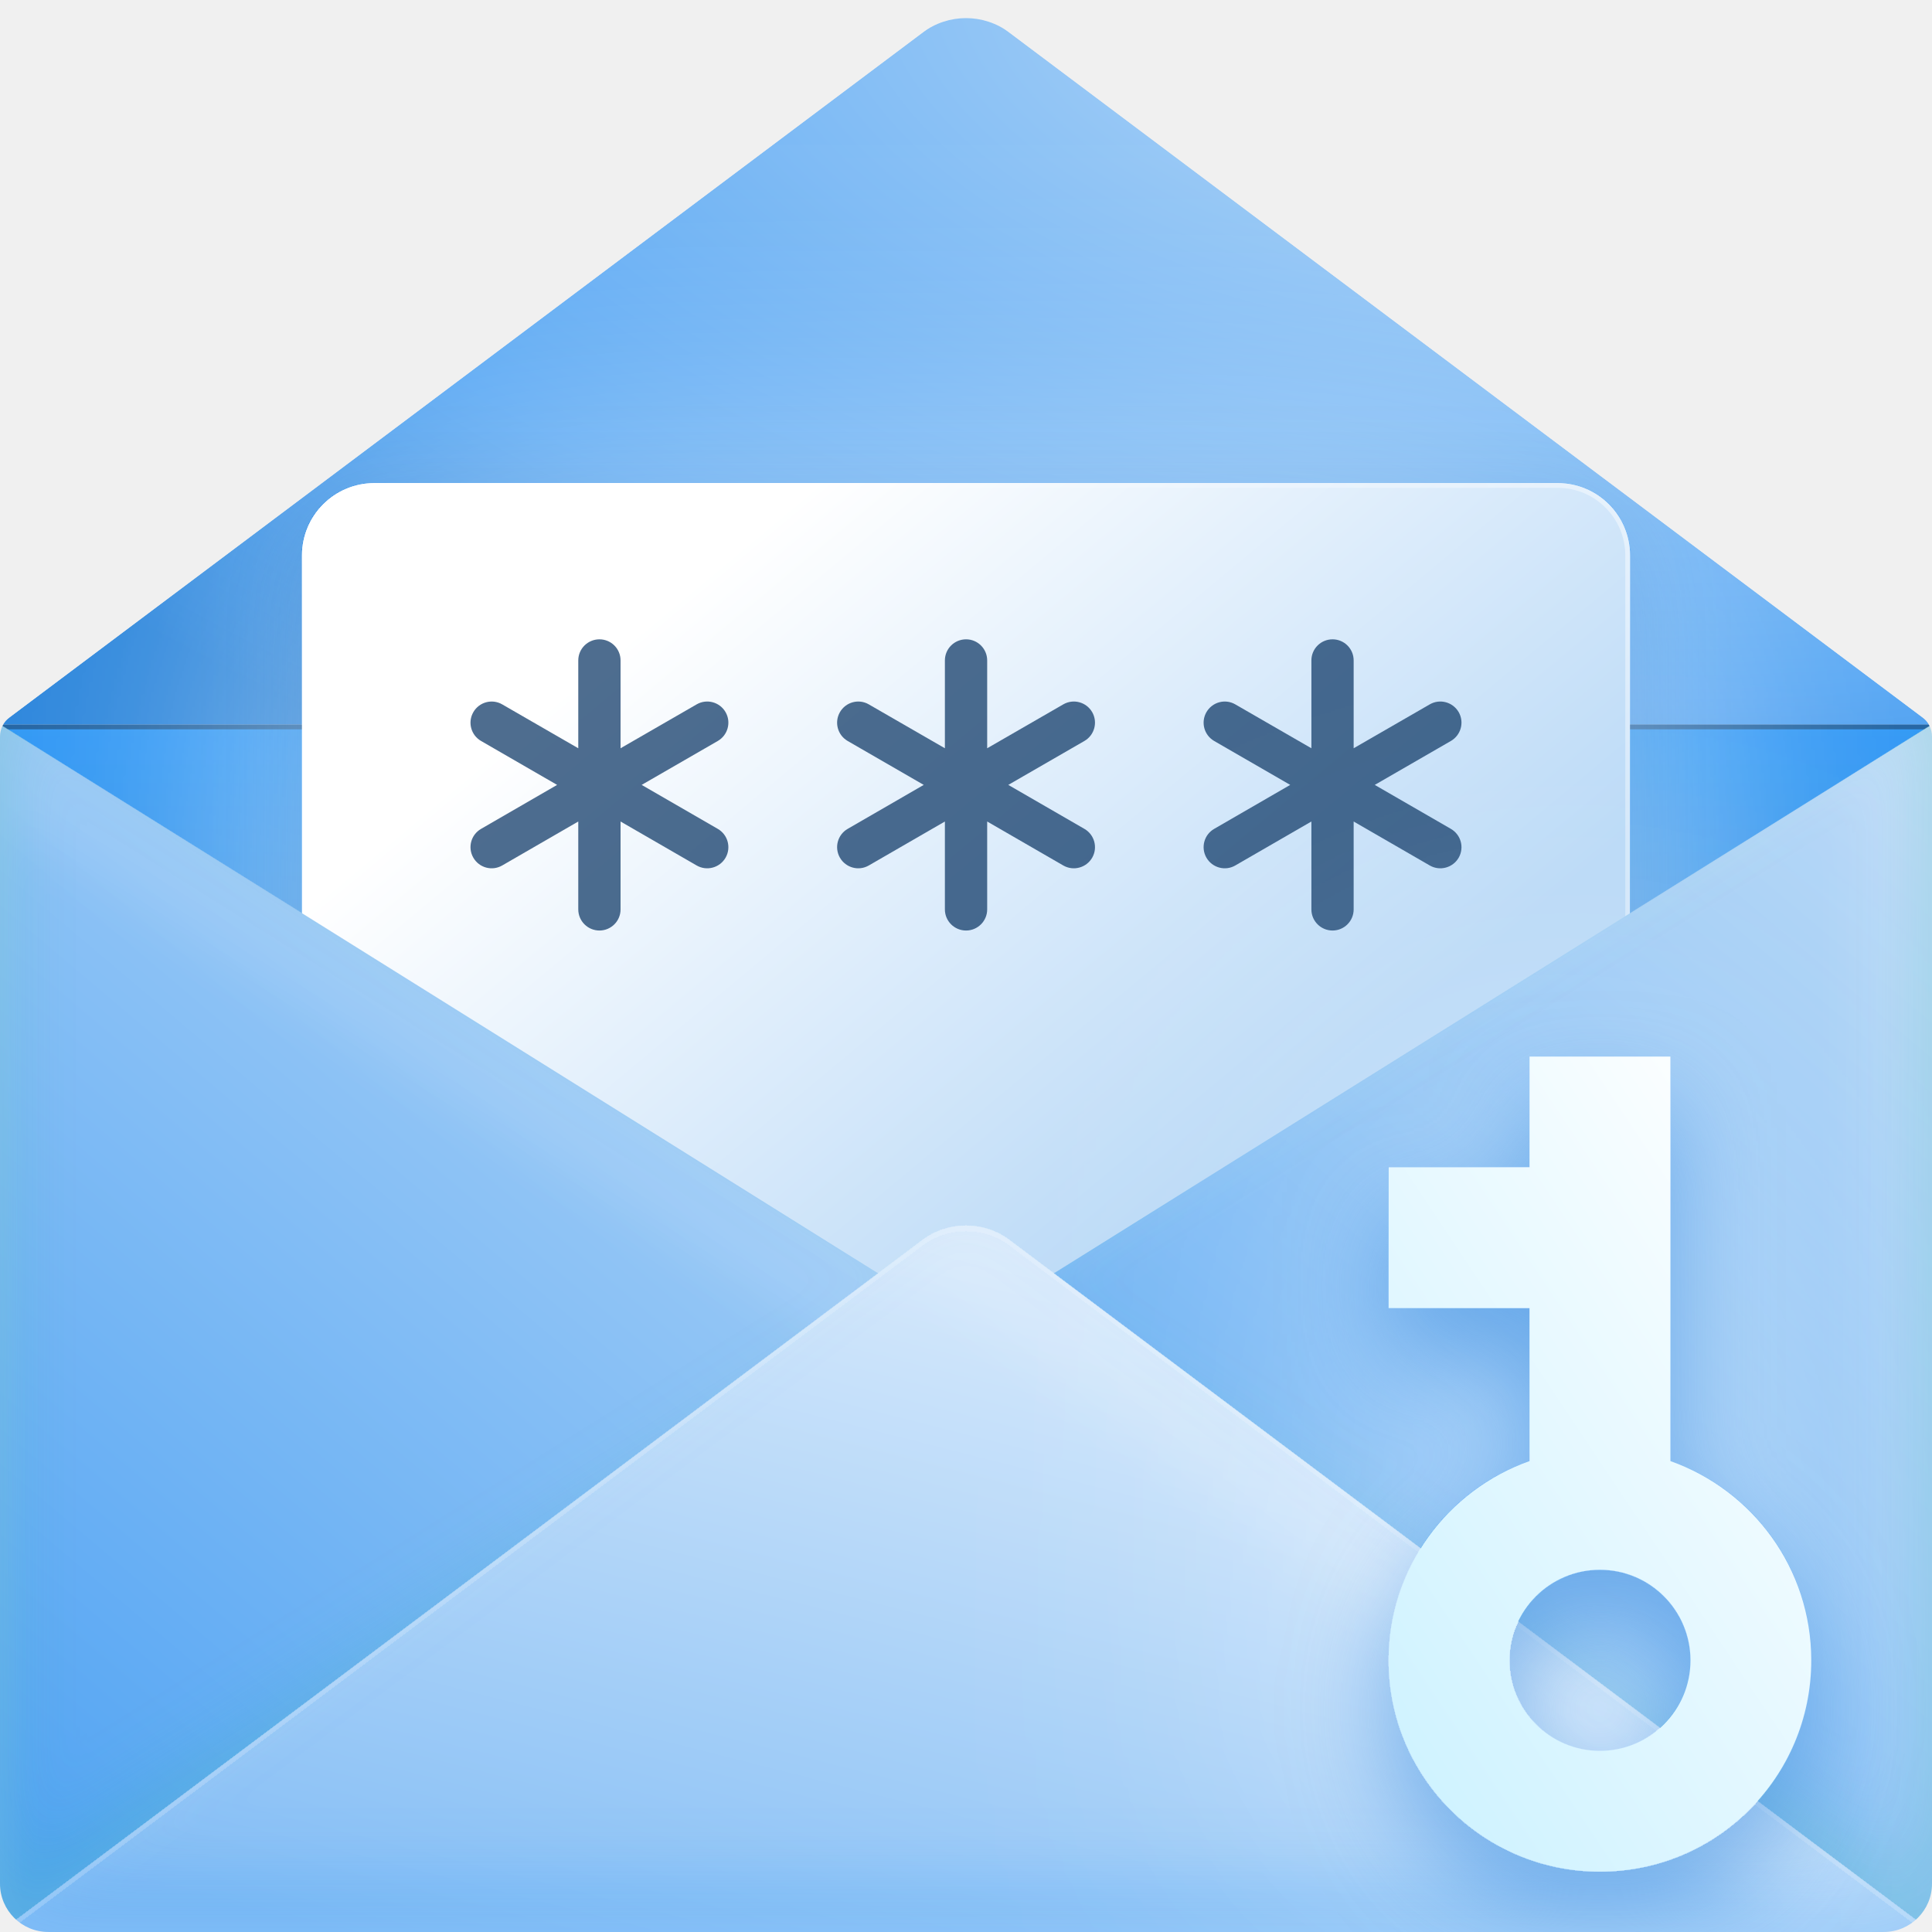
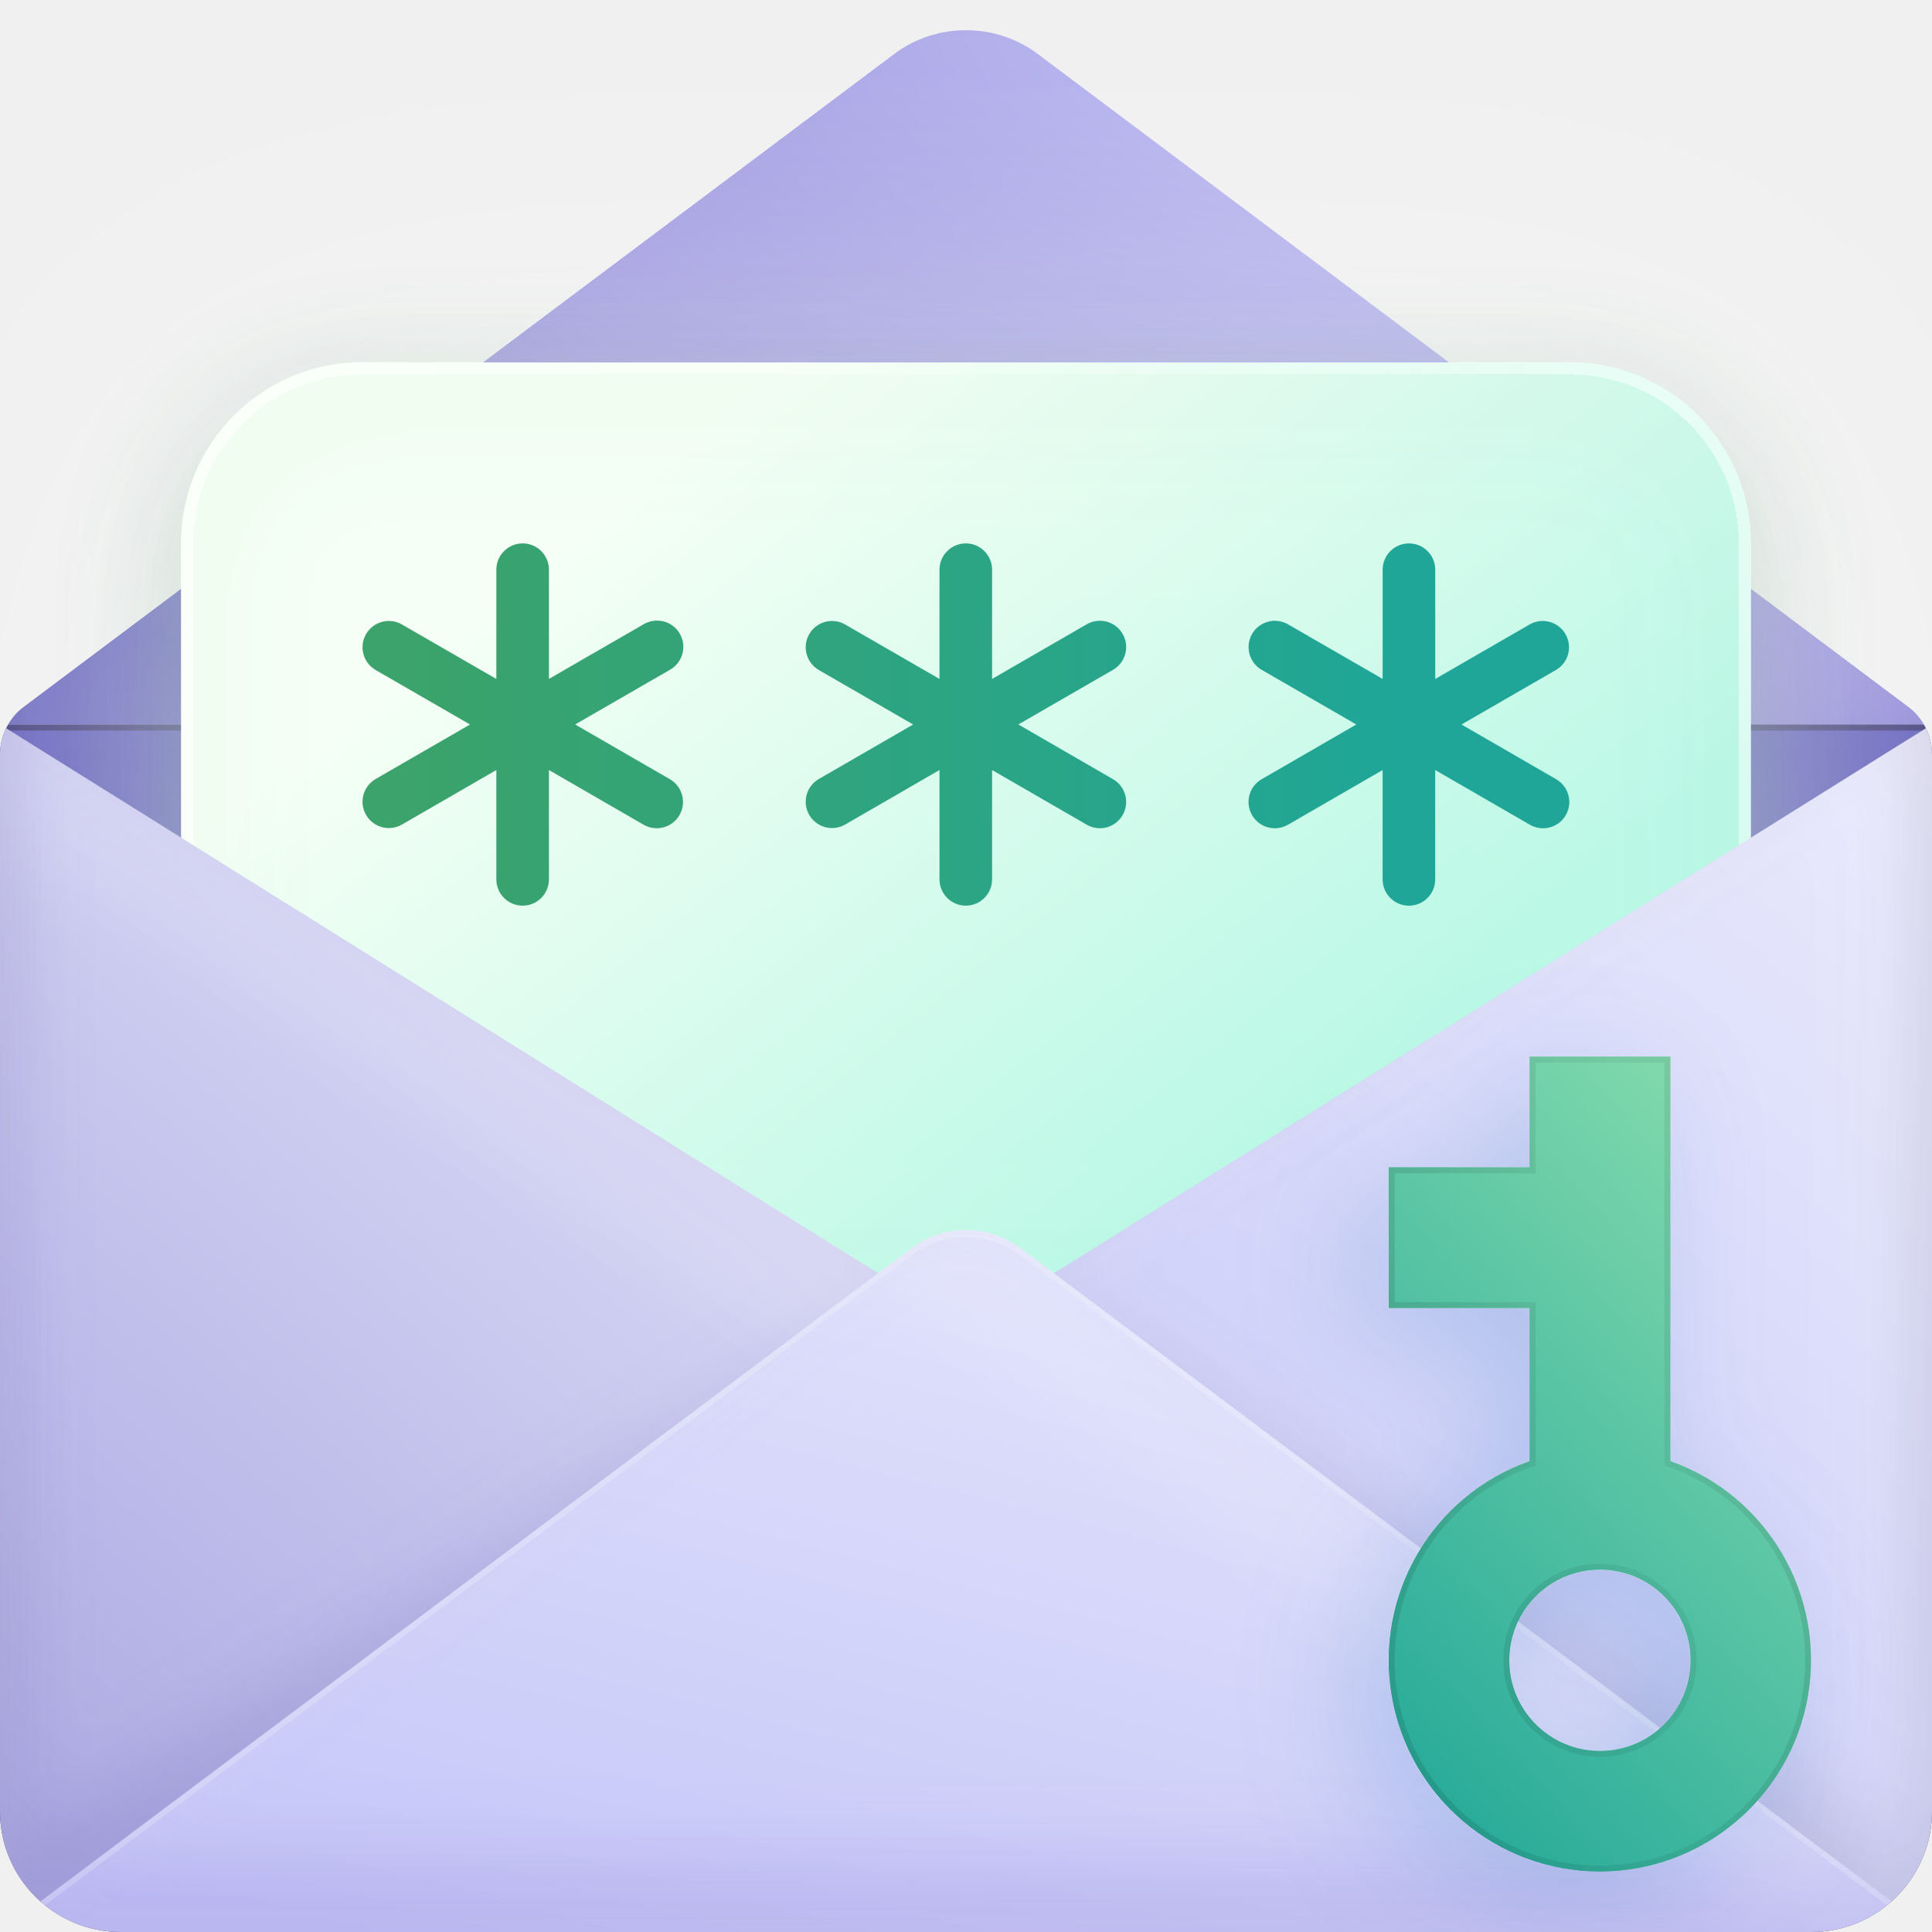
- <svg xmlns="http://www.w3.org/2000/svg" width="80" height="80" viewBox="0 0 80 80" fill="none">
-   <g clip-path="url(#clip0_10112_34966)">
-     <mask id="mask0_10112_34966" style="mask-type: alpha" maskUnits="userSpaceOnUse" x="0" y="0" width="80" height="80">
-       <path d="M0 30.5C0 30.185 0.148 29.889 0.4 29.7L38.8 0.9C39.511 0.367 40.489 0.367 41.2 0.9L79.6 29.7C79.852 29.889 80 30.185 80 30.5V77.999C80 79.103 79.105 79.999 78 79.999H2C0.895 79.999 0 79.103 0 77.999V30.5Z" fill="black" />
+ <svg xmlns="http://www.w3.org/2000/svg" width="64" height="64" fill="none" viewBox="0 0 64 64">
+   <g clip-path="url(#a)">
+     <mask id="b" width="64" height="63" x="0" y="1" maskUnits="userSpaceOnUse" style="mask-type: alpha">
+       <path fill="#000" d="M0 25a2 2 0 0 1 .8-1.6L29.6 1.8a4 4 0 0 1 4.8 0l28.8 21.6A2 2 0 0 1 64 25v35a4 4 0 0 1-4 4H4a4 4 0 0 1-4-4z" />
    </mask>
-     <g mask="url(#mask0_10112_34966)">
-       <path d="M38.2 1.35C39.267 0.55 40.733 0.55 41.8 1.35L80 30H0L38.2 1.35Z" fill="url(#paint0_radial_10112_34966)" />
-       <path d="M0 30H80V80H0V30Z" fill="url(#paint1_linear_10112_34966)" />
-       <path d="M79.9 30.1V79.9H0.1V30.1H79.9Z" stroke="#102D4E" stroke-opacity="0.5" stroke-width="0.2" />
-       <g filter="url(#filter0_dd_10112_34966)">
-         <rect x="12.5" y="20" width="55" height="35" rx="3" fill="url(#paint2_linear_10112_34966)" />
-         <rect x="12.6" y="20.1" width="54.8" height="34.8" rx="2.9" stroke="url(#paint3_radial_10112_34966)" stroke-opacity="0.5" stroke-width="0.2" />
+     <g mask="url(#b)">
+       <path fill="url(#c)" d="M30.2 1.35a3 3 0 0 1 3.6 0L64 24H0z" />
+       <path fill="url(#d)" d="M0 24h64v40H0z" />
+       <path stroke="#27213d" stroke-opacity=".5" stroke-width=".2" d="M63.9 24.1v39.8H.1V24.1z" />
+     </g>
+     <g filter="url(#e)">
+       <path fill="url(#f)" d="M6 18a6 6 0 0 1 6-6h40a6 6 0 0 1 6 6v26H6z" />
+     </g>
+     <g filter="url(#g)">
+       <path fill="url(#h)" fill-opacity=".5" d="M57.6 18a5.6 5.6 0 0 0-5.6-5.6H12A5.6 5.6 0 0 0 6.4 18v25.6h51.2zm.4 26H6V18a6 6 0 0 1 6-6h40l.309.008A6 6 0 0 1 58 18z" shape-rendering="crispEdges" />
+     </g>
+     <path fill="url(#i)" fill-rule="evenodd" d="M17.314 18c.48 0 .87.39.87.87v3.62l3.136-1.81a.871.871 0 1 1 .87 1.509l-3.137 1.81 3.137 1.813a.87.87 0 1 1-.87 1.508l-3.136-1.812v3.622a.87.87 0 0 1-1.742 0v-3.622l-3.137 1.812a.871.871 0 0 1-.87-1.509L15.57 24l-3.135-1.81a.871.871 0 0 1 .87-1.509l3.137 1.81v-3.62c0-.48.391-.87.872-.87m14.68 0c.48 0 .87.39.87.87v3.62L36 20.68a.87.87 0 1 1 .87 1.509l-3.136 1.81 3.136 1.813A.87.87 0 1 1 36 27.32l-3.136-1.812v3.622a.87.87 0 0 1-1.742 0v-3.622l-3.136 1.812a.871.871 0 0 1-.87-1.509L30.249 24l-3.133-1.81a.871.871 0 0 1 .87-1.509l3.136 1.81v-3.62c0-.48.392-.87.872-.87m14.68 0c.48 0 .87.39.87.87v3.62l3.136-1.81a.871.871 0 0 1 .87 1.509l-3.136 1.81 3.136 1.813a.87.87 0 0 1-.87 1.508l-3.137-1.812v3.622a.87.87 0 0 1-1.742 0v-3.622l-3.137 1.812a.87.87 0 0 1-.869-1.509L44.93 24l-3.134-1.81a.87.87 0 0 1 .87-1.509l3.136 1.81v-3.62c0-.48.392-.87.872-.87" clip-rule="evenodd" />
+     <mask id="j" width="64" height="63" x="0" y="1" maskUnits="userSpaceOnUse" style="mask-type: alpha">
+       <path fill="#000" d="M0 25a2 2 0 0 1 .8-1.6L29.6 1.8a4 4 0 0 1 4.8 0l28.8 21.6A2 2 0 0 1 64 25v35a4 4 0 0 1-4 4H4a4 4 0 0 1-4-4z" />
+     </mask>
+     <g mask="url(#j)">
+       <g filter="url(#k)">
+         <path fill="url(#l)" d="m0 24 32 20L0 64z" />
      </g>
-       <path opacity="0.75" d="M23.945 37.657V34.017L20.794 35.838C20.375 36.079 19.841 35.934 19.6 35.516C19.358 35.097 19.501 34.563 19.92 34.322L23.069 32.501L19.92 30.682C19.501 30.44 19.358 29.906 19.6 29.488C19.841 29.07 20.375 28.924 20.794 29.166L23.945 30.984V27.347C23.945 26.863 24.339 26.473 24.822 26.473C25.305 26.473 25.696 26.864 25.696 27.347V30.984L28.848 29.166C29.266 28.924 29.803 29.069 30.044 29.488C30.285 29.906 30.14 30.44 29.722 30.682L26.57 32.501L29.722 34.322C30.14 34.563 30.285 35.097 30.044 35.516C29.803 35.934 29.266 36.079 28.848 35.838L25.696 34.017V37.657C25.696 38.139 25.305 38.53 24.822 38.531C24.339 38.531 23.946 38.14 23.945 37.657Z" fill="#133C69" />
-       <path opacity="0.75" d="M39.126 37.657V34.017L35.974 35.838C35.556 36.079 35.022 35.934 34.78 35.516C34.539 35.097 34.682 34.563 35.1 34.322L38.25 32.501L35.1 30.682C34.682 30.44 34.539 29.906 34.78 29.488C35.022 29.07 35.556 28.924 35.974 29.166L39.126 30.984V27.347C39.126 26.863 39.519 26.473 40.003 26.473C40.485 26.473 40.877 26.864 40.877 27.347V30.984L44.029 29.166C44.447 28.924 44.983 29.069 45.225 29.488C45.465 29.906 45.321 30.44 44.903 30.682L41.751 32.501L44.903 34.322C45.321 34.563 45.465 35.097 45.225 35.516C44.983 35.934 44.447 36.079 44.029 35.838L40.877 34.017V37.657C40.877 38.139 40.485 38.53 40.003 38.531C39.519 38.531 39.126 38.14 39.126 37.657Z" fill="#133C69" />
-       <path opacity="0.75" d="M54.302 37.657V34.017L51.15 35.838C50.732 36.079 50.198 35.934 49.956 35.516C49.715 35.097 49.858 34.563 50.276 34.322L53.425 32.501L50.276 30.682C49.858 30.44 49.715 29.906 49.956 29.488C50.198 29.07 50.732 28.924 51.15 29.166L54.302 30.984V27.347C54.302 26.863 54.695 26.473 55.178 26.473C55.661 26.473 56.052 26.864 56.052 27.347V30.984L59.204 29.166C59.623 28.924 60.159 29.069 60.401 29.488C60.641 29.906 60.496 30.44 60.078 30.682L56.926 32.501L60.078 34.322C60.496 34.563 60.641 35.097 60.401 35.516C60.159 35.934 59.623 36.079 59.204 35.838L56.052 34.017V37.657C56.052 38.139 55.661 38.53 55.178 38.531C54.695 38.531 54.302 38.14 54.302 37.657Z" fill="#133C69" />
-       <g filter="url(#filter1_ii_10112_34966)">
-         <path d="M0 30L40 55L0 80V30Z" fill="url(#paint4_linear_10112_34966)" />
+       <g filter="url(#m)">
+         <path fill="url(#n)" d="m32 44 32-20v40z" />
      </g>
-       <g filter="url(#filter2_ii_10112_34966)">
-         <path d="M40 55L80 30V80L40 55Z" fill="url(#paint5_linear_10112_34966)" />
-       </g>
-       <g filter="url(#filter3_iii_10112_34966)">
-         <path d="M38.2 51.35C39.267 50.55 40.733 50.55 41.8 51.35L80 80H0L38.2 51.35Z" fill="url(#paint6_linear_10112_34966)" />
+       <g filter="url(#o)">
+         <path fill="url(#p)" d="M30.2 41.35a3 3 0 0 1 3.6 0L64 64H0z" />
      </g>
    </g>
-     <g filter="url(#filter4_dd_10112_34966)">
-       <path fill-rule="evenodd" clip-rule="evenodd" d="M69.168 60.501C72.565 61.703 75 64.941 75 68.75C75 73.582 71.082 77.5 66.25 77.5C61.417 77.5 57.5 73.582 57.5 68.75C57.5 64.94 59.936 61.701 63.335 60.5V54.166H57.5V48.332H63.335V43.75H69.168V60.501ZM66.25 65C64.179 65 62.5 66.679 62.5 68.75C62.5 70.821 64.179 72.5 66.25 72.5C68.321 72.5 70 70.821 70 68.75C70 66.679 68.321 65 66.25 65Z" fill="url(#paint7_linear_10112_34966)" />
+     <g filter="url(#q)">
+       <mask id="t" fill="#fff">
+         <path fill-rule="evenodd" d="M55.335 48.4A7.002 7.002 0 0 1 53 62a7 7 0 0 1-2.332-13.6v-5.067H46v-4.667h4.668V35h4.667zM53 52a3 3 0 1 0 0 6 3 3 0 0 0 0-6" clip-rule="evenodd" />
+       </mask>
+       <path fill="url(#r)" fill-rule="evenodd" d="M55.335 48.4A7.002 7.002 0 0 1 53 62a7 7 0 0 1-2.332-13.6v-5.067H46v-4.667h4.668V35h4.667zM53 52a3 3 0 1 0 0 6 3 3 0 0 0 0-6" clip-rule="evenodd" />
+       <path fill="url(#s)" d="M55.335 48.4h-.2v.142l.133.047zm-4.667 0 .067.188.133-.047v-.142zm0-5.067h.2v-.2h-.2zm-4.668 0h-.2v.2h.2zm0-4.667v-.2h-.2v.2zm4.668 0v.2h.2v-.2zm0-3.666v-.2h-.2v.2zm4.667 0h.2v-.2h-.2zm0 13.4-.067.189A6.8 6.8 0 0 1 59.8 55h.4c0-3.135-2.003-5.8-4.798-6.788zM60 55h-.2a6.8 6.8 0 0 1-6.8 6.8v.4a7.2 7.2 0 0 0 7.2-7.2zm-7 7v-.2a6.8 6.8 0 0 1-6.8-6.8h-.4a7.2 7.2 0 0 0 7.2 7.2zm-7-7h.2a6.8 6.8 0 0 1 4.535-6.412l-.067-.189-.067-.188A7.2 7.2 0 0 0 45.8 55zm4.668-6.6h.2v-5.067h-.4v5.066zm0-5.067v-.2H46v.4h4.668zm-4.668 0h.2v-4.667h-.4v4.667zm0-4.667v.2h4.668v-.4H46zm4.668 0h.2V35h-.4v3.666zm0-3.666v.2h4.667v-.4h-4.667zm4.667 0h-.2v13.4h.4V35zM53 52v-.2a3.2 3.2 0 0 0-3.2 3.2h.4a2.8 2.8 0 0 1 2.8-2.8zm-3 3h-.2a3.2 3.2 0 0 0 3.2 3.2v-.4a2.8 2.8 0 0 1-2.8-2.8zm3 3v.2a3.2 3.2 0 0 0 3.2-3.2h-.4a2.8 2.8 0 0 1-2.8 2.8zm3-3h.2a3.2 3.2 0 0 0-3.2-3.2v.4a2.8 2.8 0 0 1 2.8 2.8z" mask="url(#t)" />
    </g>
  </g>
  <defs>
-     <filter id="filter0_dd_10112_34966" x="-3.5" y="6" width="87" height="67" filterUnits="userSpaceOnUse" color-interpolation-filters="sRGB">
+     <linearGradient id="d" x1="32" x2="32" y1="24" y2="64" gradientUnits="userSpaceOnUse">
+       <stop stop-color="#615eba" />
+       <stop offset="1" stop-color="#46439c" />
+     </linearGradient>
+     <linearGradient id="f" x1="26.091" x2="45.161" y1="12" y2="35.693" gradientUnits="userSpaceOnUse">
+       <stop stop-color="#f5fff5" />
+       <stop offset="1" stop-color="#baf8e6" />
+     </linearGradient>
+     <linearGradient id="i" x1="13.582" x2="46.678" y1="24.05" y2="24.05" gradientUnits="userSpaceOnUse">
+       <stop stop-color="#3ba36b" />
+       <stop offset="1" stop-color="#1fa698" />
+     </linearGradient>
+     <linearGradient id="l" x1="30.546" x2=".308" y1="24" y2="59.732" gradientUnits="userSpaceOnUse">
+       <stop stop-color="#e9eafc" />
+       <stop offset="1" stop-color="#adabe3" />
+     </linearGradient>
+     <linearGradient id="n" x1="62.545" x2="32.308" y1="24" y2="59.732" gradientUnits="userSpaceOnUse">
+       <stop stop-color="#e9eafc" />
+       <stop offset="1" stop-color="#c5c6f8" />
+     </linearGradient>
+     <linearGradient id="p" x1="61.091" x2="52.316" y1="40" y2="74.565" gradientUnits="userSpaceOnUse">
+       <stop stop-color="#e9eafc" />
+       <stop offset="1" stop-color="#c5c6f8" />
+     </linearGradient>
+     <linearGradient id="r" x1="60" x2="34.178" y1="25" y2="49.065" gradientUnits="userSpaceOnUse">
+       <stop stop-color="#a9eeb4" />
+       <stop offset="1" stop-color="#1fa698" />
+     </linearGradient>
+     <filter id="e" width="84" height="64" x="-10" y="-2" color-interpolation-filters="sRGB" filterUnits="userSpaceOnUse">
      <feFlood flood-opacity="0" result="BackgroundImageFix" />
-       <feColorMatrix in="SourceAlpha" type="matrix" values="0 0 0 0 0 0 0 0 0 0 0 0 0 0 0 0 0 0 127 0" result="hardAlpha" />
+       <feColorMatrix in="SourceAlpha" result="hardAlpha" values="0 0 0 0 0 0 0 0 0 0 0 0 0 0 0 0 0 0 127 0" />
      <feOffset dy="2" />
      <feGaussianBlur stdDeviation="8" />
      <feComposite in2="hardAlpha" operator="out" />
-       <feColorMatrix type="matrix" values="0 0 0 0 1 0 0 0 0 1 0 0 0 0 1 0 0 0 0.75 0" />
-       <feBlend mode="normal" in2="BackgroundImageFix" result="effect1_dropShadow_10112_34966" />
-       <feColorMatrix in="SourceAlpha" type="matrix" values="0 0 0 0 0 0 0 0 0 0 0 0 0 0 0 0 0 0 127 0" result="hardAlpha" />
+       <feColorMatrix values="0 0 0 0 1 0 0 0 0 1 0 0 0 0 1 0 0 0 0.75 0" />
+       <feBlend in2="BackgroundImageFix" result="effect1_dropShadow_16631_4863" />
+       <feColorMatrix in="SourceAlpha" result="hardAlpha" values="0 0 0 0 0 0 0 0 0 0 0 0 0 0 0 0 0 0 127 0" />
      <feOffset dy="1" />
      <feGaussianBlur stdDeviation="2" />
      <feComposite in2="hardAlpha" operator="out" />
-       <feColorMatrix type="matrix" values="0 0 0 0 0.076 0 0 0 0 0.398 0 0 0 0 0.706 0 0 0 0.2 0" />
-       <feBlend mode="normal" in2="effect1_dropShadow_10112_34966" result="effect2_dropShadow_10112_34966" />
-       <feBlend mode="normal" in="SourceGraphic" in2="effect2_dropShadow_10112_34966" result="shape" />
+       <feColorMatrix values="0 0 0 0 0.18 0 0 0 0 0.471 0 0 0 0 0.325 0 0 0 0.2 0" />
+       <feBlend in2="effect1_dropShadow_16631_4863" result="effect2_dropShadow_16631_4863" />
+       <feBlend in="SourceGraphic" in2="effect2_dropShadow_16631_4863" result="shape" />
    </filter>
-     <filter id="filter1_ii_10112_34966" x="-2" y="28" width="42" height="54" filterUnits="userSpaceOnUse" color-interpolation-filters="sRGB">
+     <filter id="g" width="84" height="64" x="-10" y="-2" color-interpolation-filters="sRGB" filterUnits="userSpaceOnUse">
      <feFlood flood-opacity="0" result="BackgroundImageFix" />
-       <feBlend mode="normal" in="SourceGraphic" in2="BackgroundImageFix" result="shape" />
-       <feColorMatrix in="SourceAlpha" type="matrix" values="0 0 0 0 0 0 0 0 0 0 0 0 0 0 0 0 0 0 127 0" result="hardAlpha" />
+       <feColorMatrix in="SourceAlpha" result="hardAlpha" values="0 0 0 0 0 0 0 0 0 0 0 0 0 0 0 0 0 0 127 0" />
+       <feOffset dy="2" />
+       <feGaussianBlur stdDeviation="8" />
+       <feComposite in2="hardAlpha" operator="out" />
+       <feColorMatrix values="0 0 0 0 1 0 0 0 0 1 0 0 0 0 1 0 0 0 0.75 0" />
+       <feBlend in2="BackgroundImageFix" result="effect1_dropShadow_16631_4863" />
+       <feColorMatrix in="SourceAlpha" result="hardAlpha" values="0 0 0 0 0 0 0 0 0 0 0 0 0 0 0 0 0 0 127 0" />
+       <feOffset dy="1" />
+       <feGaussianBlur stdDeviation="2" />
+       <feComposite in2="hardAlpha" operator="out" />
+       <feColorMatrix values="0 0 0 0 0.18 0 0 0 0 0.471 0 0 0 0 0.325 0 0 0 0.2 0" />
+       <feBlend in2="effect1_dropShadow_16631_4863" result="effect2_dropShadow_16631_4863" />
+       <feBlend in="SourceGraphic" in2="effect2_dropShadow_16631_4863" result="shape" />
+     </filter>
+     <filter id="k" width="34" height="44" x="-2" y="22" color-interpolation-filters="sRGB" filterUnits="userSpaceOnUse">
+       <feFlood flood-opacity="0" result="BackgroundImageFix" />
+       <feBlend in="SourceGraphic" in2="BackgroundImageFix" result="shape" />
+       <feColorMatrix in="SourceAlpha" result="hardAlpha" values="0 0 0 0 0 0 0 0 0 0 0 0 0 0 0 0 0 0 127 0" />
      <feOffset dy="-2" />
      <feGaussianBlur stdDeviation="1.5" />
-       <feComposite in2="hardAlpha" operator="arithmetic" k2="-1" k3="1" />
-       <feColorMatrix type="matrix" values="0 0 0 0 0.188 0 0 0 0 0.706 0 0 0 0 0.62 0 0 0 0.2 0" />
-       <feBlend mode="normal" in2="shape" result="effect1_innerShadow_10112_34966" />
-       <feColorMatrix in="SourceAlpha" type="matrix" values="0 0 0 0 0 0 0 0 0 0 0 0 0 0 0 0 0 0 127 0" result="hardAlpha" />
+       <feComposite in2="hardAlpha" k2="-1" k3="1" operator="arithmetic" />
+       <feColorMatrix values="0 0 0 0 0.34 0 0 0 0 0.268 0 0 0 0 0.626 0 0 0 0.2 0" />
+       <feBlend in2="shape" result="effect1_innerShadow_16631_4863" />
+       <feColorMatrix in="SourceAlpha" result="hardAlpha" values="0 0 0 0 0 0 0 0 0 0 0 0 0 0 0 0 0 0 127 0" />
      <feOffset dx="-3" dy="2" />
      <feGaussianBlur stdDeviation="1" />
-       <feComposite in2="hardAlpha" operator="arithmetic" k2="-1" k3="1" />
-       <feColorMatrix type="matrix" values="0 0 0 0 1 0 0 0 0 1 0 0 0 0 1 0 0 0 0.1 0" />
-       <feBlend mode="normal" in2="effect1_innerShadow_10112_34966" result="effect2_innerShadow_10112_34966" />
+       <feComposite in2="hardAlpha" k2="-1" k3="1" operator="arithmetic" />
+       <feColorMatrix values="0 0 0 0 1 0 0 0 0 1 0 0 0 0 1 0 0 0 0.1 0" />
+       <feBlend in2="effect1_innerShadow_16631_4863" result="effect2_innerShadow_16631_4863" />
    </filter>
-     <filter id="filter2_ii_10112_34966" x="38" y="28" width="42" height="54" filterUnits="userSpaceOnUse" color-interpolation-filters="sRGB">
+     <filter id="m" width="34" height="44" x="30" y="22" color-interpolation-filters="sRGB" filterUnits="userSpaceOnUse">
      <feFlood flood-opacity="0" result="BackgroundImageFix" />
-       <feBlend mode="normal" in="SourceGraphic" in2="BackgroundImageFix" result="shape" />
-       <feColorMatrix in="SourceAlpha" type="matrix" values="0 0 0 0 0 0 0 0 0 0 0 0 0 0 0 0 0 0 127 0" result="hardAlpha" />
+       <feBlend in="SourceGraphic" in2="BackgroundImageFix" result="shape" />
+       <feColorMatrix in="SourceAlpha" result="hardAlpha" values="0 0 0 0 0 0 0 0 0 0 0 0 0 0 0 0 0 0 127 0" />
      <feOffset dy="-2" />
      <feGaussianBlur stdDeviation="1.5" />
-       <feComposite in2="hardAlpha" operator="arithmetic" k2="-1" k3="1" />
-       <feColorMatrix type="matrix" values="0 0 0 0 0.188 0 0 0 0 0.706 0 0 0 0 0.62 0 0 0 0.2 0" />
-       <feBlend mode="normal" in2="shape" result="effect1_innerShadow_10112_34966" />
-       <feColorMatrix in="SourceAlpha" type="matrix" values="0 0 0 0 0 0 0 0 0 0 0 0 0 0 0 0 0 0 127 0" result="hardAlpha" />
+       <feComposite in2="hardAlpha" k2="-1" k3="1" operator="arithmetic" />
+       <feColorMatrix values="0 0 0 0 0.404 0 0 0 0 0.376 0 0 0 0 0.519 0 0 0 0.2 0" />
+       <feBlend in2="shape" result="effect1_innerShadow_16631_4863" />
+       <feColorMatrix in="SourceAlpha" result="hardAlpha" values="0 0 0 0 0 0 0 0 0 0 0 0 0 0 0 0 0 0 127 0" />
      <feOffset dx="-3" dy="2" />
      <feGaussianBlur stdDeviation="1" />
-       <feComposite in2="hardAlpha" operator="arithmetic" k2="-1" k3="1" />
-       <feColorMatrix type="matrix" values="0 0 0 0 1 0 0 0 0 1 0 0 0 0 1 0 0 0 0.1 0" />
-       <feBlend mode="normal" in2="effect1_innerShadow_10112_34966" result="effect2_innerShadow_10112_34966" />
+       <feComposite in2="hardAlpha" k2="-1" k3="1" operator="arithmetic" />
+       <feColorMatrix values="0 0 0 0 1 0 0 0 0 1 0 0 0 0 1 0 0 0 0.1 0" />
+       <feBlend in2="effect1_innerShadow_16631_4863" result="effect2_innerShadow_16631_4863" />
    </filter>
-     <filter id="filter3_iii_10112_34966" x="-2" y="48.75" width="82" height="33.25" filterUnits="userSpaceOnUse" color-interpolation-filters="sRGB">
+     <filter id="o" width="66" height="27.25" x="-2" y="38.75" color-interpolation-filters="sRGB" filterUnits="userSpaceOnUse">
      <feFlood flood-opacity="0" result="BackgroundImageFix" />
-       <feBlend mode="normal" in="SourceGraphic" in2="BackgroundImageFix" result="shape" />
-       <feColorMatrix in="SourceAlpha" type="matrix" values="0 0 0 0 0 0 0 0 0 0 0 0 0 0 0 0 0 0 127 0" result="hardAlpha" />
+       <feBlend in="SourceGraphic" in2="BackgroundImageFix" result="shape" />
+       <feColorMatrix in="SourceAlpha" result="hardAlpha" values="0 0 0 0 0 0 0 0 0 0 0 0 0 0 0 0 0 0 127 0" />
      <feOffset dy="-2" />
      <feGaussianBlur stdDeviation="1.5" />
-       <feComposite in2="hardAlpha" operator="arithmetic" k2="-1" k3="1" />
-       <feColorMatrix type="matrix" values="0 0 0 0 0.173 0 0 0 0 0.588 0 0 0 0 0.961 0 0 0 0.2 0" />
-       <feBlend mode="normal" in2="shape" result="effect1_innerShadow_10112_34966" />
-       <feColorMatrix in="SourceAlpha" type="matrix" values="0 0 0 0 0 0 0 0 0 0 0 0 0 0 0 0 0 0 127 0" result="hardAlpha" />
+       <feComposite in2="hardAlpha" k2="-1" k3="1" operator="arithmetic" />
+       <feColorMatrix values="0 0 0 0 0.437 0 0 0 0 0.35 0 0 0 0 0.783 0 0 0 0.2 0" />
+       <feBlend in2="shape" result="effect1_innerShadow_16631_4863" />
+       <feColorMatrix in="SourceAlpha" result="hardAlpha" values="0 0 0 0 0 0 0 0 0 0 0 0 0 0 0 0 0 0 127 0" />
      <feOffset dx="-3" dy="2" />
      <feGaussianBlur stdDeviation="1" />
-       <feComposite in2="hardAlpha" operator="arithmetic" k2="-1" k3="1" />
-       <feColorMatrix type="matrix" values="0 0 0 0 1 0 0 0 0 1 0 0 0 0 1 0 0 0 0.1 0" />
-       <feBlend mode="normal" in2="effect1_innerShadow_10112_34966" result="effect2_innerShadow_10112_34966" />
-       <feColorMatrix in="SourceAlpha" type="matrix" values="0 0 0 0 0 0 0 0 0 0 0 0 0 0 0 0 0 0 127 0" result="hardAlpha" />
-       <feOffset dy="0.25" />
-       <feComposite in2="hardAlpha" operator="arithmetic" k2="-1" k3="1" />
-       <feColorMatrix type="matrix" values="0 0 0 0 1 0 0 0 0 1 0 0 0 0 1 0 0 0 0.2 0" />
-       <feBlend mode="normal" in2="effect2_innerShadow_10112_34966" result="effect3_innerShadow_10112_34966" />
+       <feComposite in2="hardAlpha" k2="-1" k3="1" operator="arithmetic" />
+       <feColorMatrix values="0 0 0 0 1 0 0 0 0 1 0 0 0 0 1 0 0 0 0.1 0" />
+       <feBlend in2="effect1_innerShadow_16631_4863" result="effect2_innerShadow_16631_4863" />
+       <feColorMatrix in="SourceAlpha" result="hardAlpha" values="0 0 0 0 0 0 0 0 0 0 0 0 0 0 0 0 0 0 127 0" />
+       <feOffset dy=".25" />
+       <feComposite in2="hardAlpha" k2="-1" k3="1" operator="arithmetic" />
+       <feColorMatrix values="0 0 0 0 1 0 0 0 0 1 0 0 0 0 1 0 0 0 0.2 0" />
+       <feBlend in2="effect2_innerShadow_16631_4863" result="effect3_innerShadow_16631_4863" />
    </filter>
-     <filter id="filter4_dd_10112_34966" x="27.5" y="16.25" width="77.5" height="93.75" filterUnits="userSpaceOnUse" color-interpolation-filters="sRGB">
+     <filter id="q" width="22" height="35" x="41" y="32" color-interpolation-filters="sRGB" filterUnits="userSpaceOnUse">
      <feFlood flood-opacity="0" result="BackgroundImageFix" />
-       <feColorMatrix in="SourceAlpha" type="matrix" values="0 0 0 0 0 0 0 0 0 0 0 0 0 0 0 0 0 0 127 0" result="hardAlpha" />
-       <feOffset dy="2.5" />
-       <feGaussianBlur stdDeviation="15" />
-       <feComposite in2="hardAlpha" operator="out" />
-       <feColorMatrix type="matrix" values="0 0 0 0 1 0 0 0 0 1 0 0 0 0 1 0 0 0 0.8 0" />
-       <feBlend mode="normal" in2="BackgroundImageFix" result="effect1_dropShadow_10112_34966" />
-       <feColorMatrix in="SourceAlpha" type="matrix" values="0 0 0 0 0 0 0 0 0 0 0 0 0 0 0 0 0 0 127 0" result="hardAlpha" />
-       <feOffset dy="2" />
+       <feColorMatrix in="SourceAlpha" result="hardAlpha" values="0 0 0 0 0 0 0 0 0 0 0 0 0 0 0 0 0 0 127 0" />
+       <feOffset dx="-1" dy="1" />
      <feGaussianBlur stdDeviation="2" />
      <feComposite in2="hardAlpha" operator="out" />
-       <feColorMatrix type="matrix" values="0 0 0 0 0.173 0 0 0 0 0.514 0 0 0 0 0.863 0 0 0 0.5 0" />
-       <feBlend mode="normal" in2="effect1_dropShadow_10112_34966" result="effect2_dropShadow_10112_34966" />
-       <feBlend mode="normal" in="SourceGraphic" in2="effect2_dropShadow_10112_34966" result="shape" />
+       <feColorMatrix values="0 0 0 0 0.076 0 0 0 0 0.398 0 0 0 0 0.706 0 0 0 0.2 0" />
+       <feBlend in2="BackgroundImageFix" result="effect1_dropShadow_16631_4863" />
+       <feBlend in="SourceGraphic" in2="effect1_dropShadow_16631_4863" result="shape" />
    </filter>
-     <radialGradient id="paint0_radial_10112_34966" cx="0" cy="0" r="1" gradientTransform="matrix(-23.3962 37.9644 -77.5736 -15.2717 63.3962 1.53993e-06)" gradientUnits="userSpaceOnUse">
-       <stop stop-color="#BBDAF7" />
-       <stop offset="0.698" stop-color="#54A5F3" />
-       <stop offset="1" stop-color="#2984DB" />
+     <radialGradient id="c" cx="0" cy="0" r="1" gradientTransform="matrix(-18.717 30.3715 -62.0589 -12.2174 50.717 0)" gradientUnits="userSpaceOnUse">
+       <stop stop-color="#c5c6f8" />
+       <stop offset=".698" stop-color="#958dd9" />
+       <stop offset="1" stop-color="#6b68be" />
    </radialGradient>
-     <linearGradient id="paint1_linear_10112_34966" x1="40" y1="30" x2="40" y2="80" gradientUnits="userSpaceOnUse">
-       <stop stop-color="#2C96F5" />
-       <stop offset="1" stop-color="#1D62A7" />
-     </linearGradient>
-     <linearGradient id="paint2_linear_10112_34966" x1="33.75" y1="20" x2="54.746" y2="45.227" gradientUnits="userSpaceOnUse">
-       <stop stop-color="white" />
-       <stop offset="1" stop-color="#BBDAF7" />
-     </linearGradient>
-     <radialGradient id="paint3_radial_10112_34966" cx="0" cy="0" r="1" gradientTransform="matrix(-22.1341 17.0625 -26.8125 -59.1938 45.7012 34.4375)" gradientUnits="userSpaceOnUse">
-       <stop stop-color="white" stop-opacity="0" />
-       <stop offset="1" stop-color="white" />
+     <radialGradient id="h" cx="0" cy="0" r="1" gradientTransform="matrix(-19.1829 15.6 -23.2375 -54.12 34.774 25.2)" gradientUnits="userSpaceOnUse">
+       <stop stop-color="#fff" stop-opacity="0" />
+       <stop offset="1" stop-color="#fff" />
    </radialGradient>
-     <linearGradient id="paint4_linear_10112_34966" x1="38.182" y1="30" x2="0.384" y2="74.665" gradientUnits="userSpaceOnUse">
-       <stop stop-color="#BBDAF7" />
-       <stop offset="1" stop-color="#54A5F3" />
-     </linearGradient>
-     <linearGradient id="paint5_linear_10112_34966" x1="78.182" y1="30" x2="40.385" y2="74.665" gradientUnits="userSpaceOnUse">
-       <stop stop-color="#BBDAF7" />
-       <stop offset="1" stop-color="#54A5F3" />
-     </linearGradient>
-     <linearGradient id="paint6_linear_10112_34966" x1="76.364" y1="50" x2="65.395" y2="93.206" gradientUnits="userSpaceOnUse">
-       <stop stop-color="#F1F7FD" />
-       <stop offset="1" stop-color="#83BDF5" />
-     </linearGradient>
-     <linearGradient id="paint7_linear_10112_34966" x1="75.116" y1="47.969" x2="51.258" y2="63.904" gradientUnits="userSpaceOnUse">
-       <stop stop-color="white" />
-       <stop offset="1" stop-color="#CEF2FF" />
-     </linearGradient>
-     <clipPath id="clip0_10112_34966">
-       <rect width="80" height="80" fill="white" />
+     <radialGradient id="s" cx="0" cy="0" r="1" gradientTransform="matrix(-5.16463 13.3607 -6.25625 -46.3514 53.747 46.305)" gradientUnits="userSpaceOnUse">
+       <stop stop-opacity=".05" />
+       <stop offset="1" stop-opacity=".1" />
+     </radialGradient>
+     <clipPath id="a">
+       <path fill="#fff" d="M0 0h64v64H0z" />
    </clipPath>
  </defs>
</svg>
